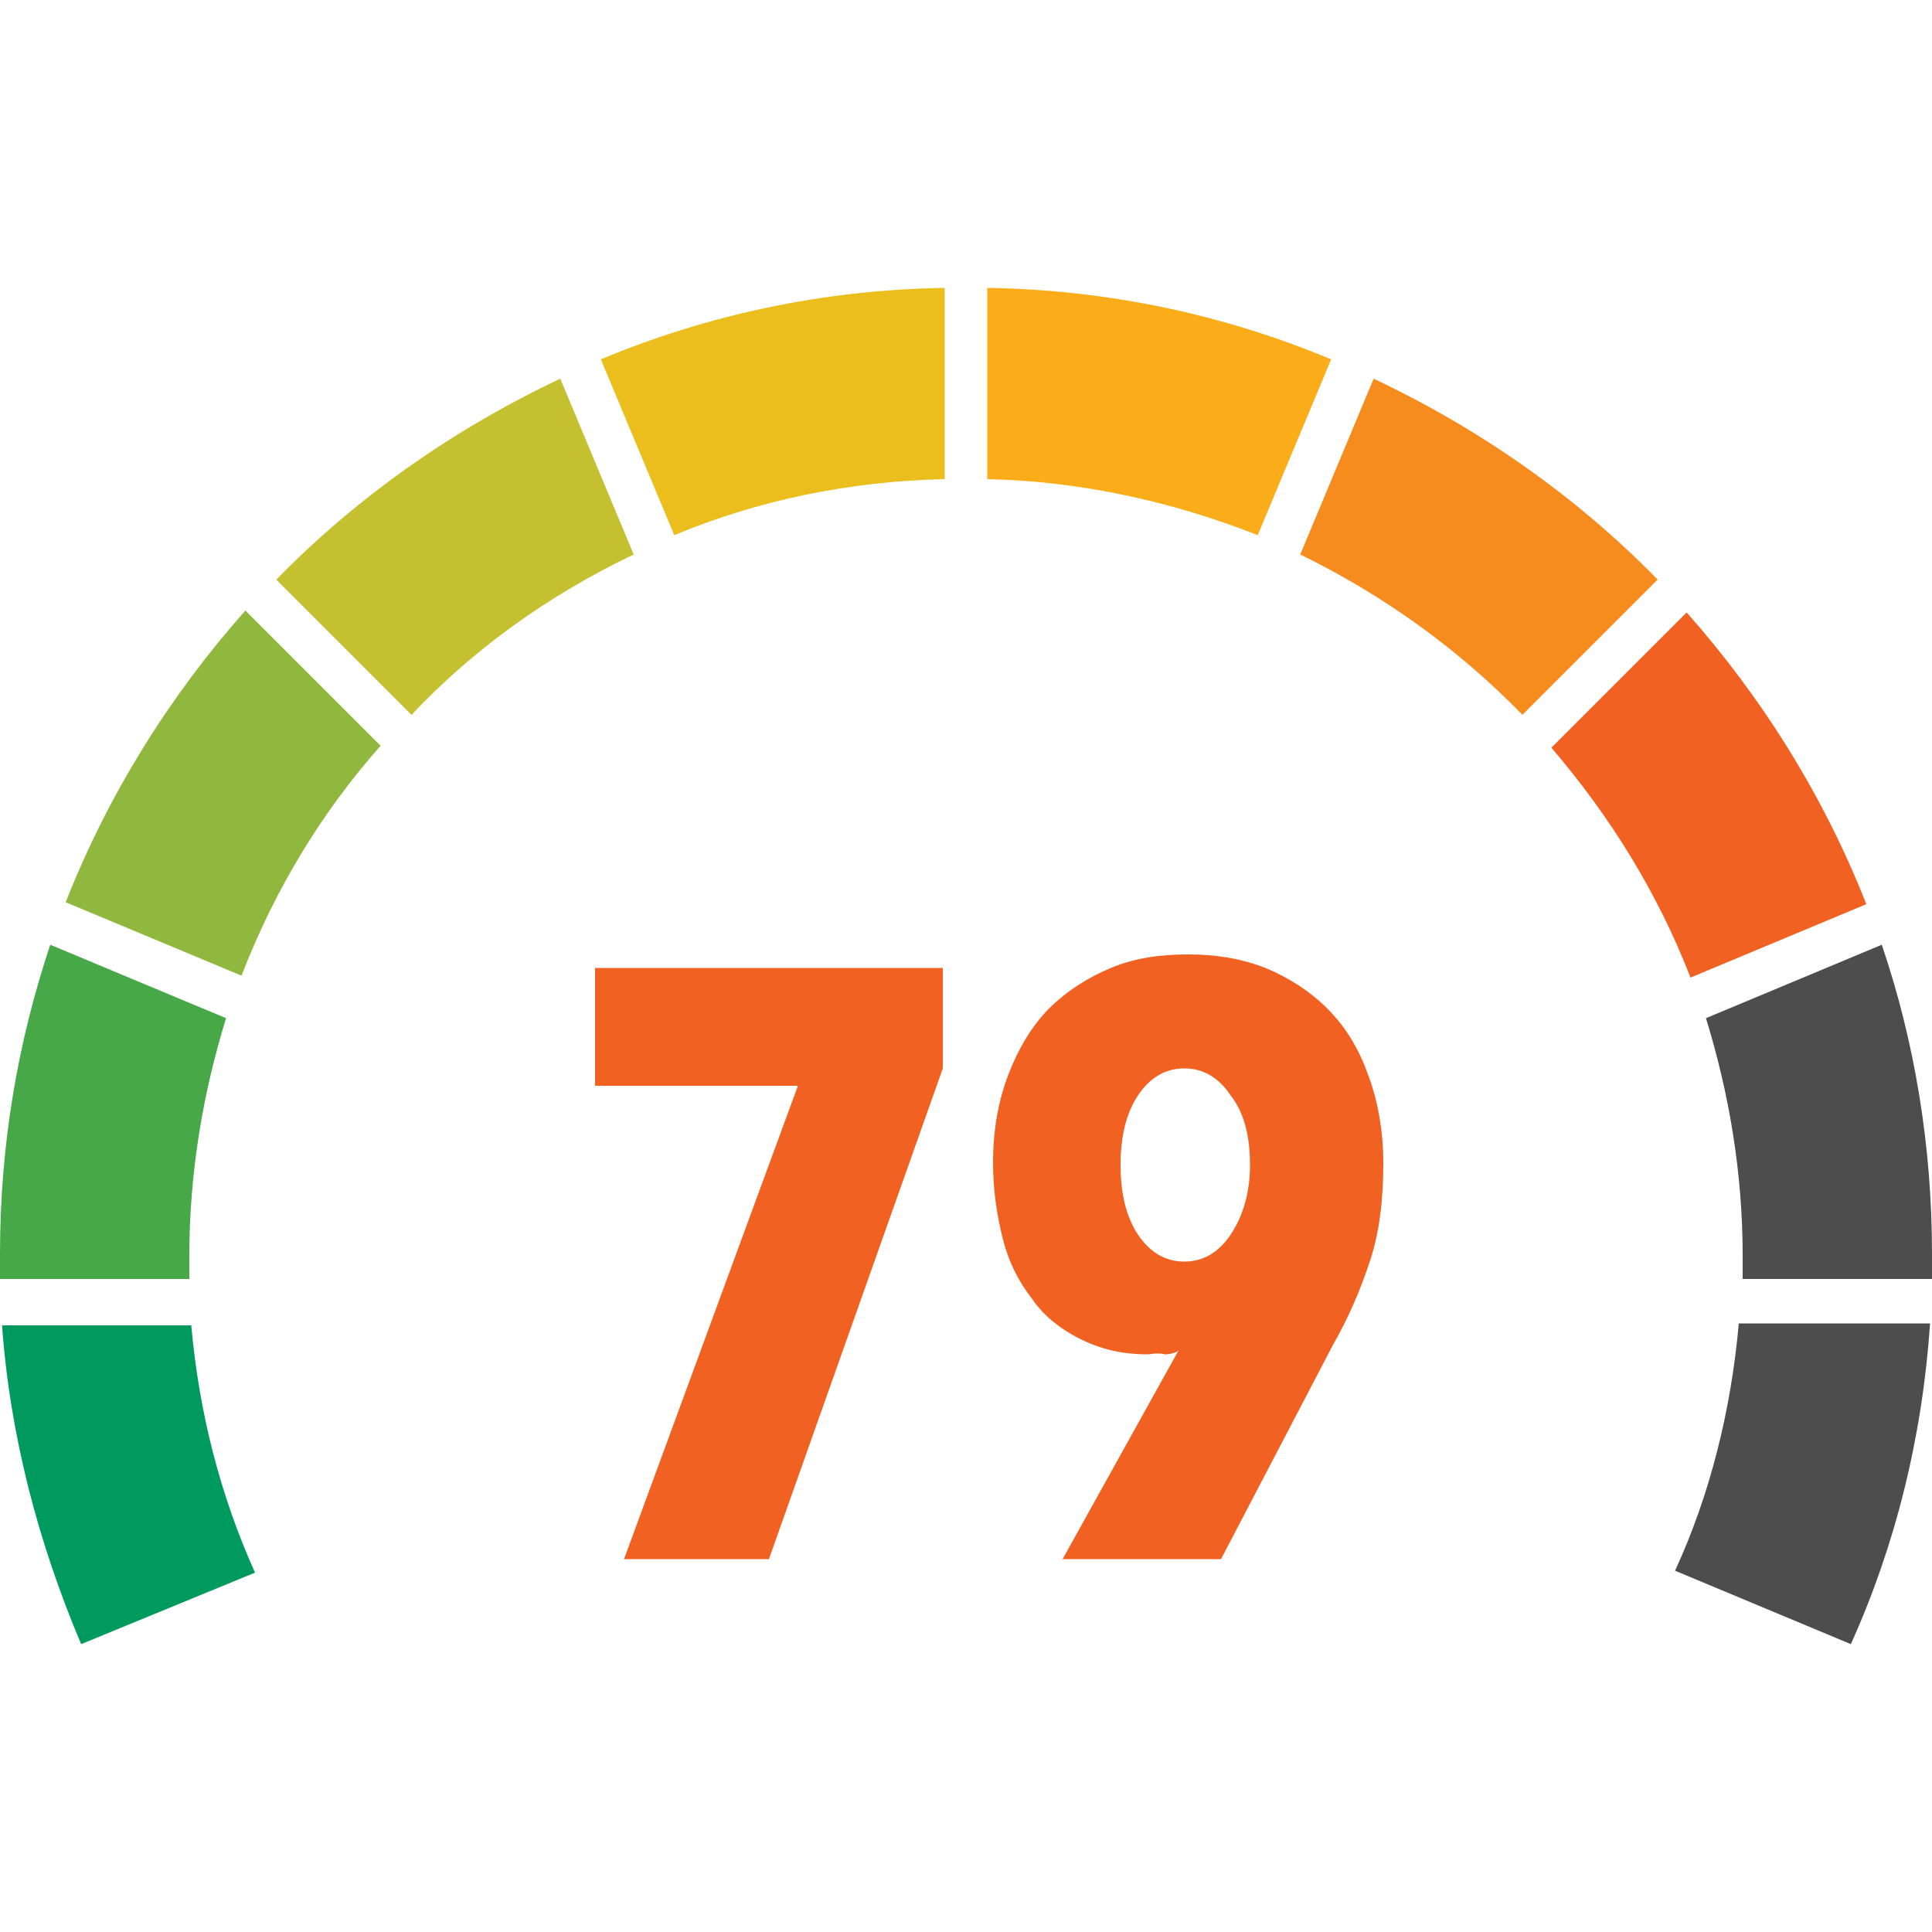
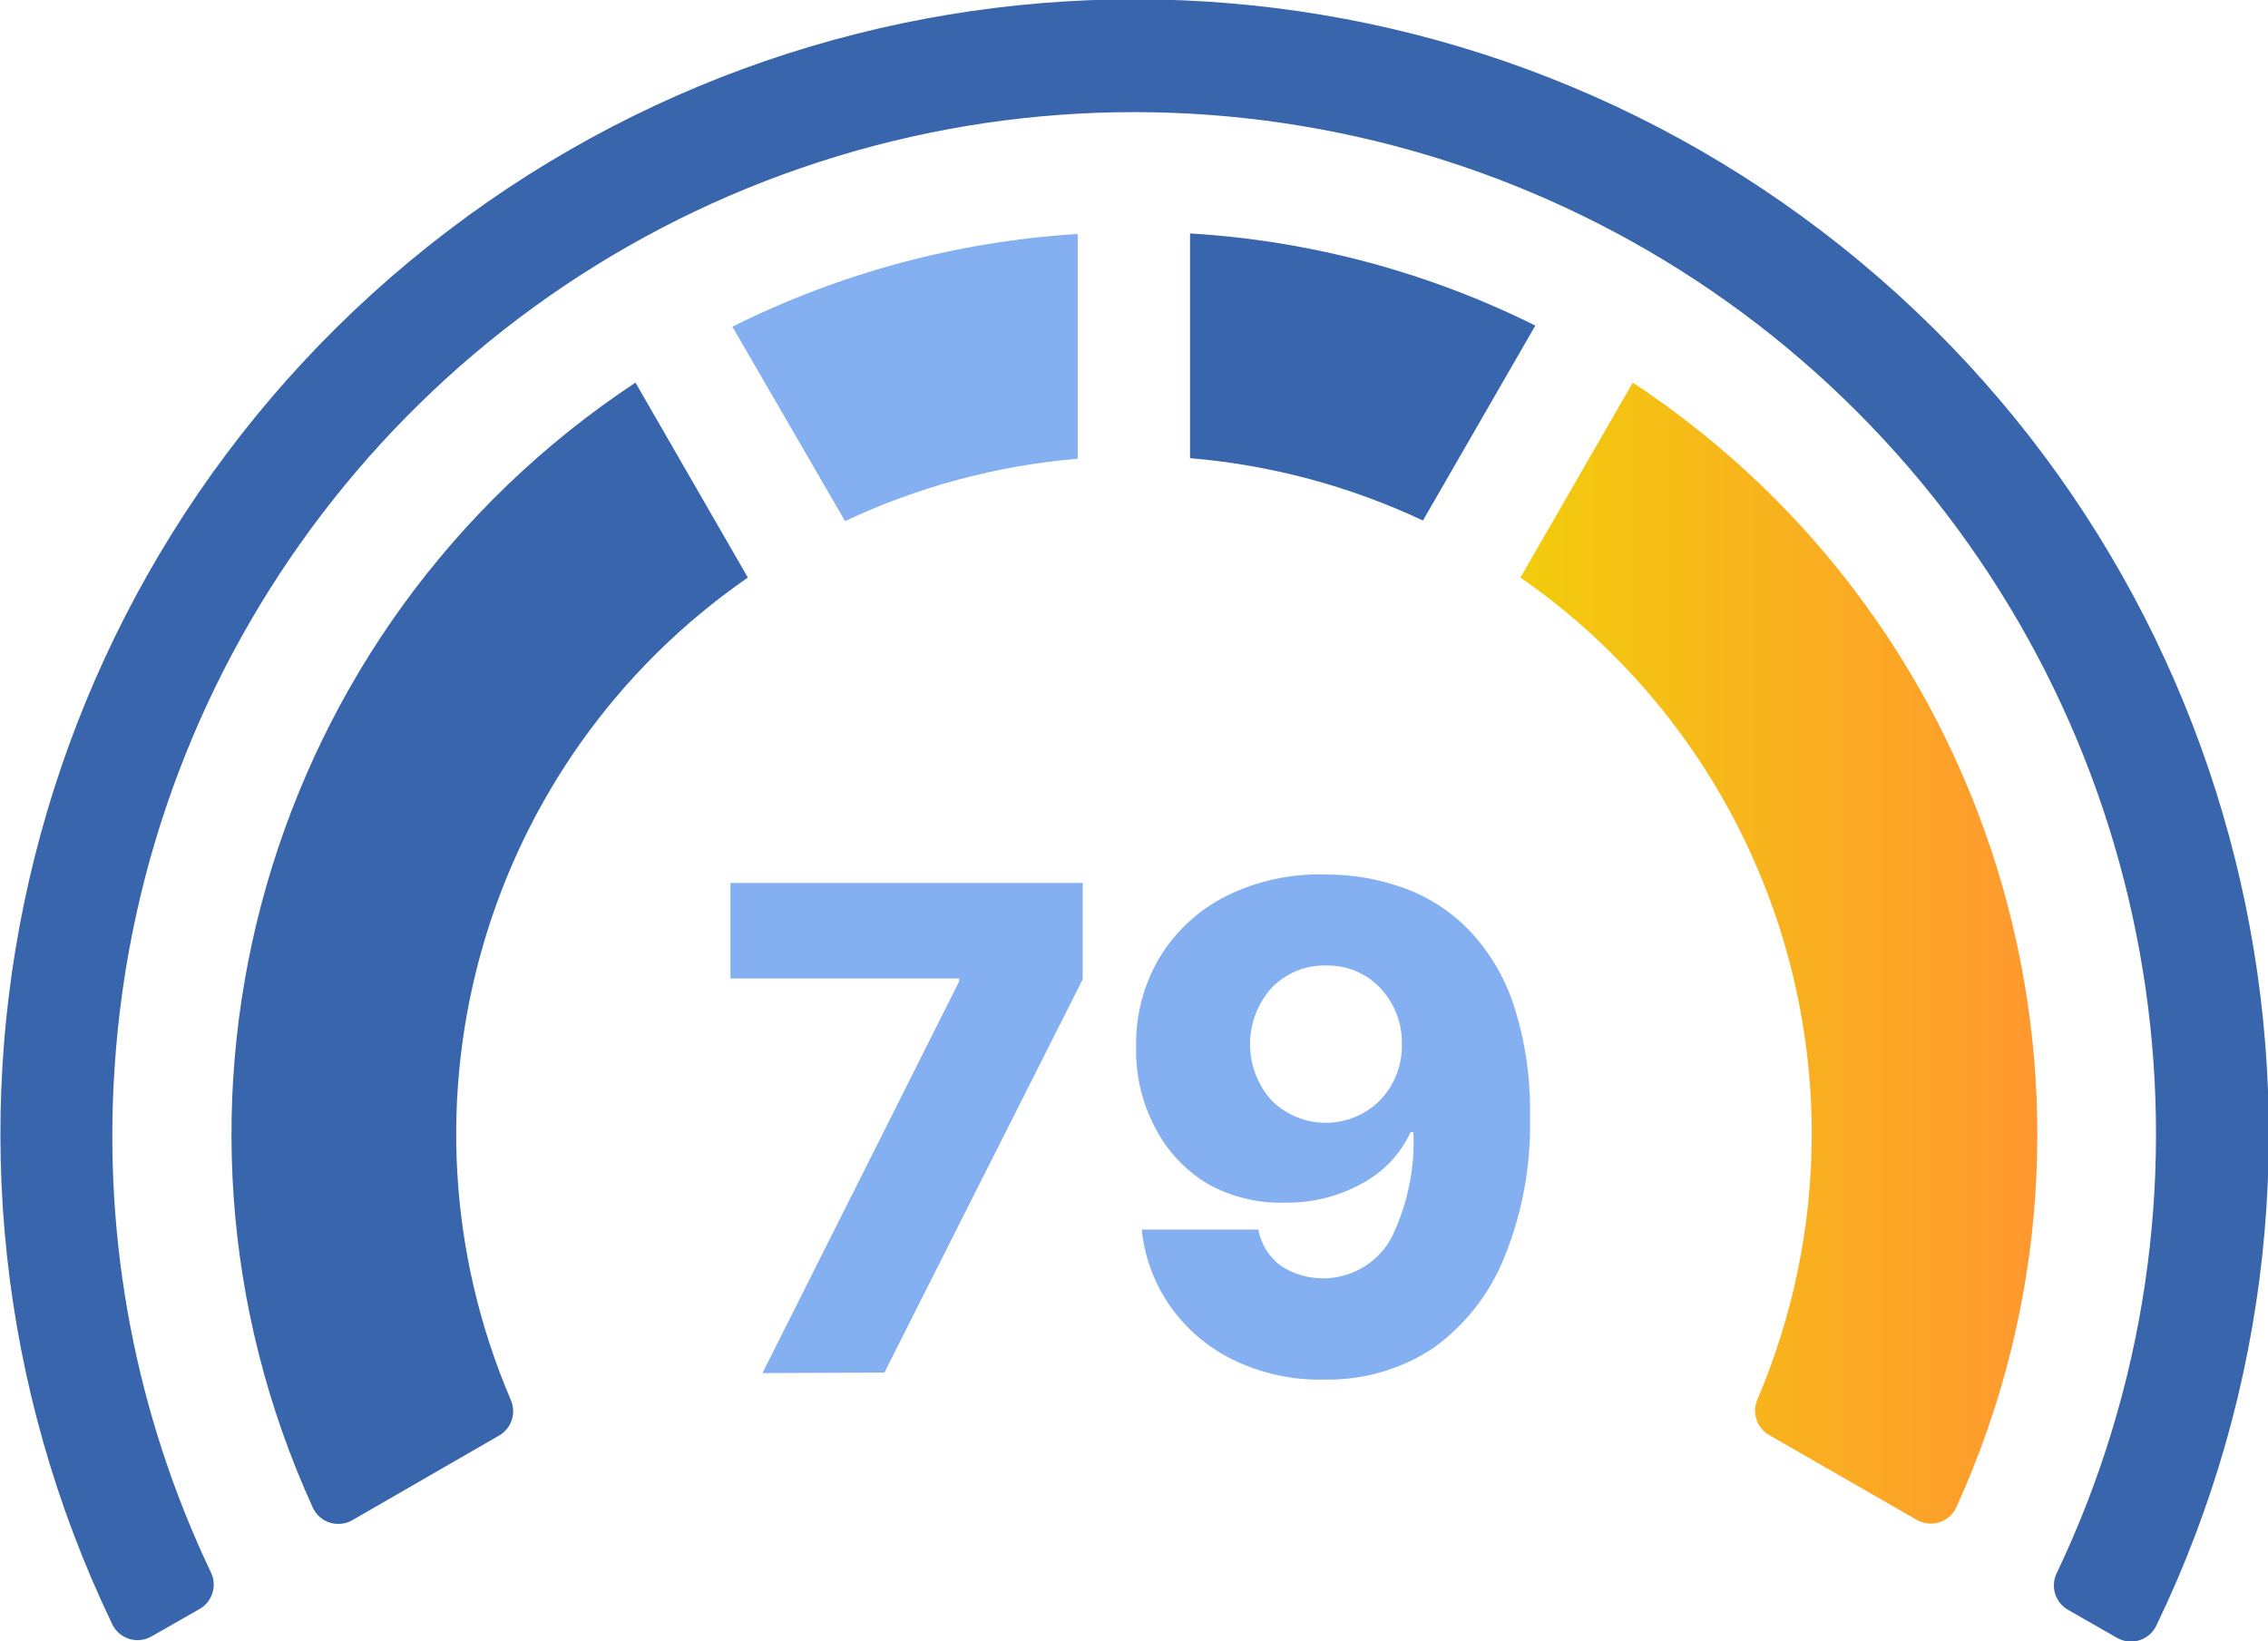
- <svg xmlns="http://www.w3.org/2000/svg" version="1.1" id="Layer_1" x="0px" y="0px" width="100px" height="100px" viewBox="0 0 100 100" style="enable-background:new 0 0 100 100;" xml:space="preserve">
-   <style type="text/css">
- 	.st0{fill:#F16222;}
- 	.st1{fill:#FAAD18;}
- 	.st2{fill:#F68C1E;}
- 	.st3{fill:#4D4D4D;}
- 	.st4{fill:#EBBD1D;}
- 	.st5{fill:#009A5E;}
- 	.st6{fill:#90B83E;}
- 	.st7{fill:#C4C02F;}
- 	.st8{fill:#47A848;}
- </style>
-   <g>
-     <path class="st0" d="M39.8,80.7h-7.5l9-24.5H30.8v-6.1h18v5.2L39.8,80.7z" />
-     <path class="st0" d="M59.4,70.1c-1.4,0-2.5-0.3-3.5-0.8c-1-0.5-1.9-1.2-2.5-2.1c-0.7-0.9-1.2-1.9-1.5-3.1c-0.3-1.2-0.5-2.5-0.5-3.9   c0-1.8,0.3-3.3,0.8-4.6c0.5-1.3,1.2-2.5,2.1-3.4c0.9-0.9,2-1.6,3.2-2.1c1.2-0.5,2.5-0.7,4-0.7c1.4,0,2.7,0.2,4,0.7   c1.2,0.5,2.3,1.2,3.2,2.1c0.9,0.9,1.6,2,2.1,3.4c0.5,1.3,0.8,2.9,0.8,4.6c0,1.9-0.2,3.6-0.7,5.1c-0.5,1.5-1.1,2.9-1.9,4.3   l-5.8,11.1H55l6-10.8l0,0c-0.1,0.1-0.4,0.2-0.7,0.2C59.9,70,59.6,70.1,59.4,70.1z M58,60.3c0,1.5,0.3,2.7,0.9,3.6   c0.6,0.9,1.4,1.4,2.4,1.4c1,0,1.8-0.5,2.4-1.4c0.6-0.9,1-2.1,1-3.6c0-1.5-0.3-2.7-1-3.6c-0.6-0.9-1.4-1.4-2.4-1.4   c-1,0-1.8,0.5-2.4,1.4C58.3,57.6,58,58.8,58,60.3z" />
-     <path class="st1" d="M68.9,18.6c-5.5-2.3-11.5-3.6-17.8-3.7v9.9c4.9,0.1,9.7,1.2,14,2.9L68.9,18.6z" />
-     <path class="st2" d="M78.8,37l7-7c-4.2-4.3-9.2-7.8-14.7-10.4l-3.8,9.1C71.6,30.8,75.5,33.6,78.8,37z" />
-     <path class="st0" d="M96.6,46.8c-2.2-5.6-5.4-10.7-9.3-15.1l-7,7c3,3.5,5.5,7.5,7.2,11.9L96.6,46.8z" />
-     <path class="st3" d="M90.2,66.2h9.8c0-0.4,0-0.8,0-1.3c0-5.6-0.9-11-2.6-16l-9.1,3.8c1.2,3.9,1.9,8,1.9,12.3   C90.2,65.4,90.2,65.8,90.2,66.2z" />
-     <path class="st4" d="M48.9,14.9c-6.3,0.1-12.3,1.4-17.8,3.7l3.8,9.1c4.3-1.8,9.1-2.8,14-2.9V14.9z" />
-     <path class="st5" d="M0.1,68.5C0.5,74.3,2,79.9,4.2,85.1l9-3.7c-1.8-4-2.9-8.3-3.3-12.8H0.1z" />
-     <path class="st6" d="M12.7,31.6c-3.9,4.4-7.1,9.5-9.3,15.1l9.1,3.8c1.7-4.4,4.1-8.4,7.2-11.9L12.7,31.6z" />
-     <path class="st3" d="M95.8,85.1c2.3-5.1,3.7-10.7,4.1-16.6H90c-0.4,4.5-1.5,8.9-3.3,12.8L95.8,85.1z" />
-     <path class="st7" d="M32.8,28.7L29,19.6c-5.5,2.6-10.5,6.1-14.7,10.4l7,7C24.5,33.6,28.4,30.8,32.8,28.7z" />
-     <path class="st8" d="M11.7,52.7l-9.1-3.8C0.9,54,0,59.3,0,64.9c0,0.4,0,0.8,0,1.3h9.8c0-0.4,0-0.8,0-1.2   C9.8,60.7,10.5,56.6,11.7,52.7z" />
+ <svg xmlns="http://www.w3.org/2000/svg" viewBox="0 0 80.73 58.39">
+   <defs>
+     <style>.cls-1{fill:#84aff1;}.cls-2{fill:#3865ab;}.cls-3{fill:url(#linear-gradient);}</style>
+     <linearGradient id="linear-gradient" x1="54.11" y1="33.93" x2="72.49" y2="33.93" gradientUnits="userSpaceOnUse">
+       <stop offset="0" stop-color="#f2cc0c" />
+       <stop offset="1" stop-color="#ff9830" />
+     </linearGradient>
+   </defs>
+   <g id="Layer_2" data-name="Layer 2">
+     <g id="Layer_1-2" data-name="Layer 1">
+       <path class="cls-1" d="M27.14,48.88l7-13.94v-.11H26v-3.4H38.54v3.43l-7.06,14Z" />
+       <path class="cls-1" d="M47.2,31.13a8.09,8.09,0,0,1,2.74.47,6.1,6.1,0,0,1,2.32,1.48,7,7,0,0,1,1.61,2.67,12,12,0,0,1,.59,4,12.44,12.44,0,0,1-.91,5A7.32,7.32,0,0,1,51,48a6.77,6.77,0,0,1-3.87,1.11,7,7,0,0,1-3.25-.71,5.91,5.91,0,0,1-2.24-1.92,5.79,5.79,0,0,1-1-2.71h4.15a2.07,2.07,0,0,0,.83,1.31,2.77,2.77,0,0,0,3.9-1,7.76,7.76,0,0,0,.79-3.78h-.1a3.94,3.94,0,0,1-1.75,1.84,5.41,5.41,0,0,1-2.68.67A5.32,5.32,0,0,1,43,42.15a5,5,0,0,1-1.88-2,5.89,5.89,0,0,1-.68-2.88,6,6,0,0,1,.85-3.21,5.85,5.85,0,0,1,2.37-2.17A7.45,7.45,0,0,1,47.2,31.13Zm0,3.24a2.59,2.59,0,0,0-1.94.8,3,3,0,0,0,0,4,2.73,2.73,0,0,0,3.86,0,2.79,2.79,0,0,0,.78-2,2.82,2.82,0,0,0-.77-2A2.56,2.56,0,0,0,47.23,34.37Z" />
+       <path class="cls-1" d="M30.08,18.55a24.24,24.24,0,0,1,8.28-2.22v-8a31.86,31.86,0,0,0-12.29,3.3Z" />
+       <path class="cls-2" d="M42.36,8.31v8a24.23,24.23,0,0,1,8.29,2.22l4-6.94A31.86,31.86,0,0,0,42.36,8.31Z" />
+       <path class="cls-2" d="M7.52,56a36.13,36.13,0,0,1-3.44-18A36.37,36.37,0,1,1,73.21,56a1,1,0,0,0,.39,1.3l1.75,1a1,1,0,0,0,1.4-.42A40.37,40.37,0,1,0,4,57.83a1,1,0,0,0,1.4.42l1.75-1A1,1,0,0,0,7.52,56Z" />
+       <path class="cls-2" d="M17.77,51.1a1,1,0,0,0,.41-1.27,24.08,24.08,0,0,1,8.44-29.27l-4-6.94A32.06,32.06,0,0,0,11.14,53.68a1,1,0,0,0,1.41.43Z" />
+       <path class="cls-3" d="M64.49,40.37a24.09,24.09,0,0,1-1.94,9.46A1,1,0,0,0,63,51.1l5.22,3a1,1,0,0,0,1.41-.43A32.06,32.06,0,0,0,58.12,13.62l-4,6.94A24.12,24.12,0,0,1,64.49,40.37Z" />
+     </g>
  </g>
</svg>
